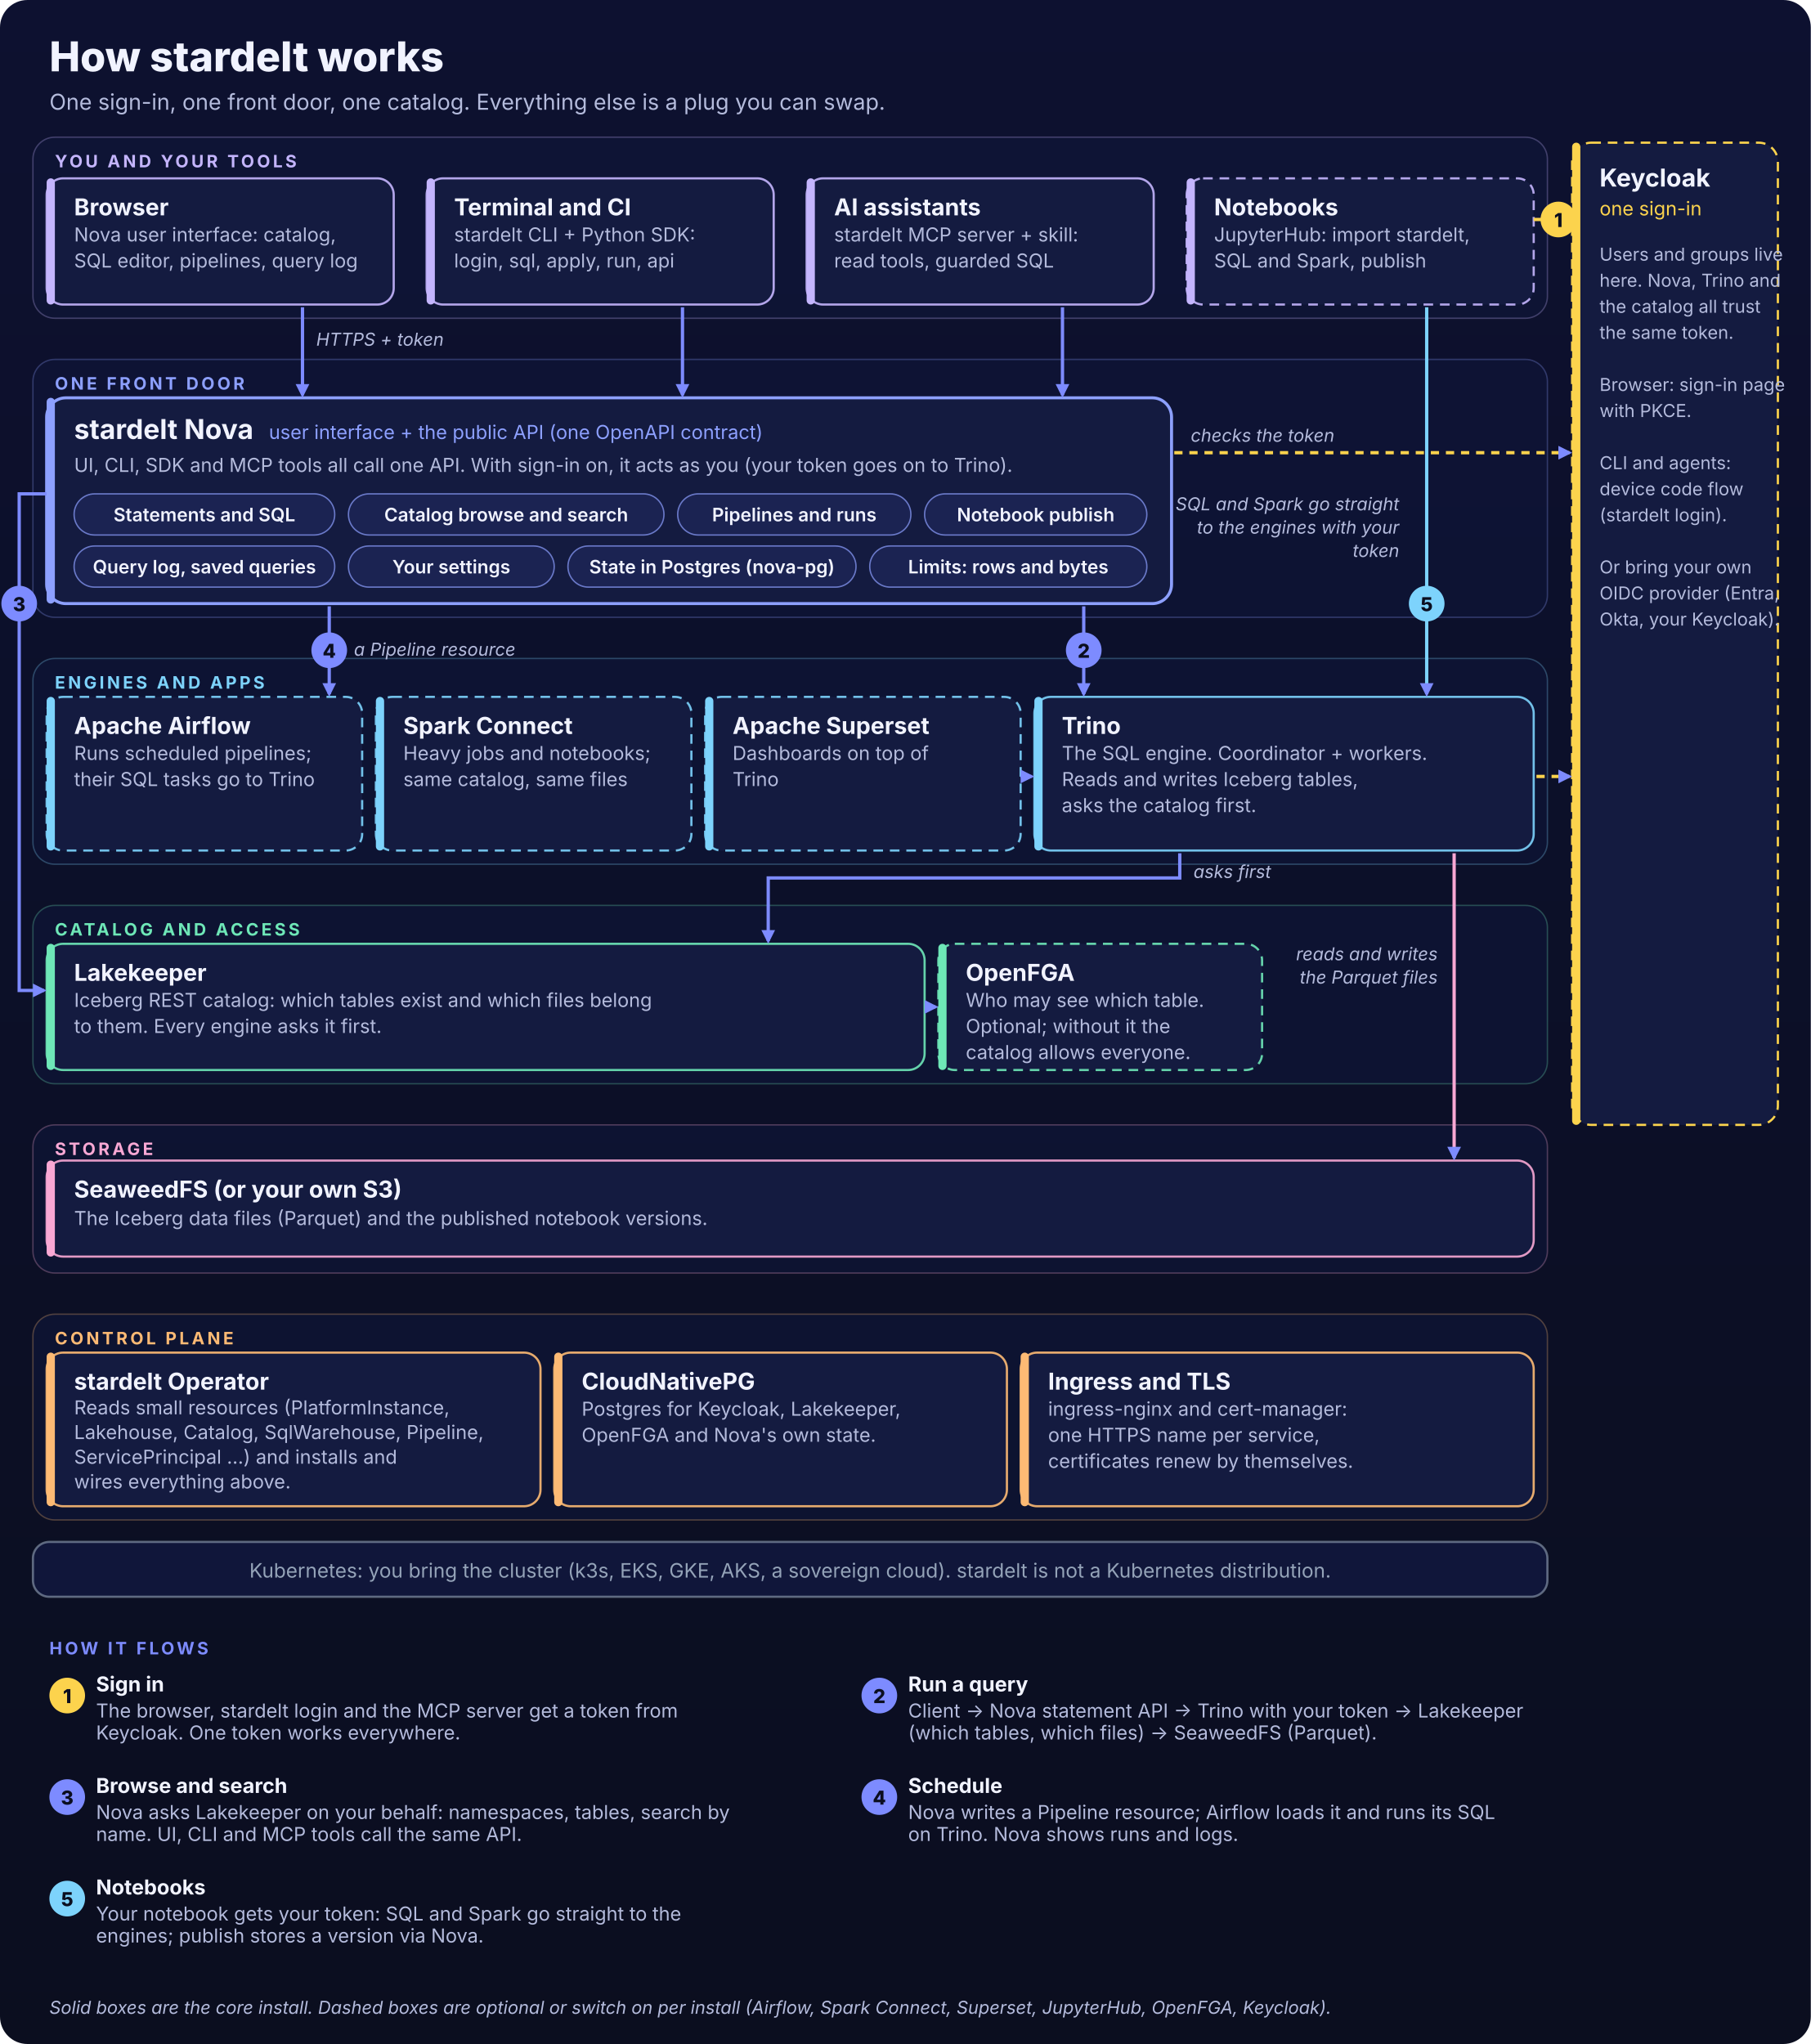
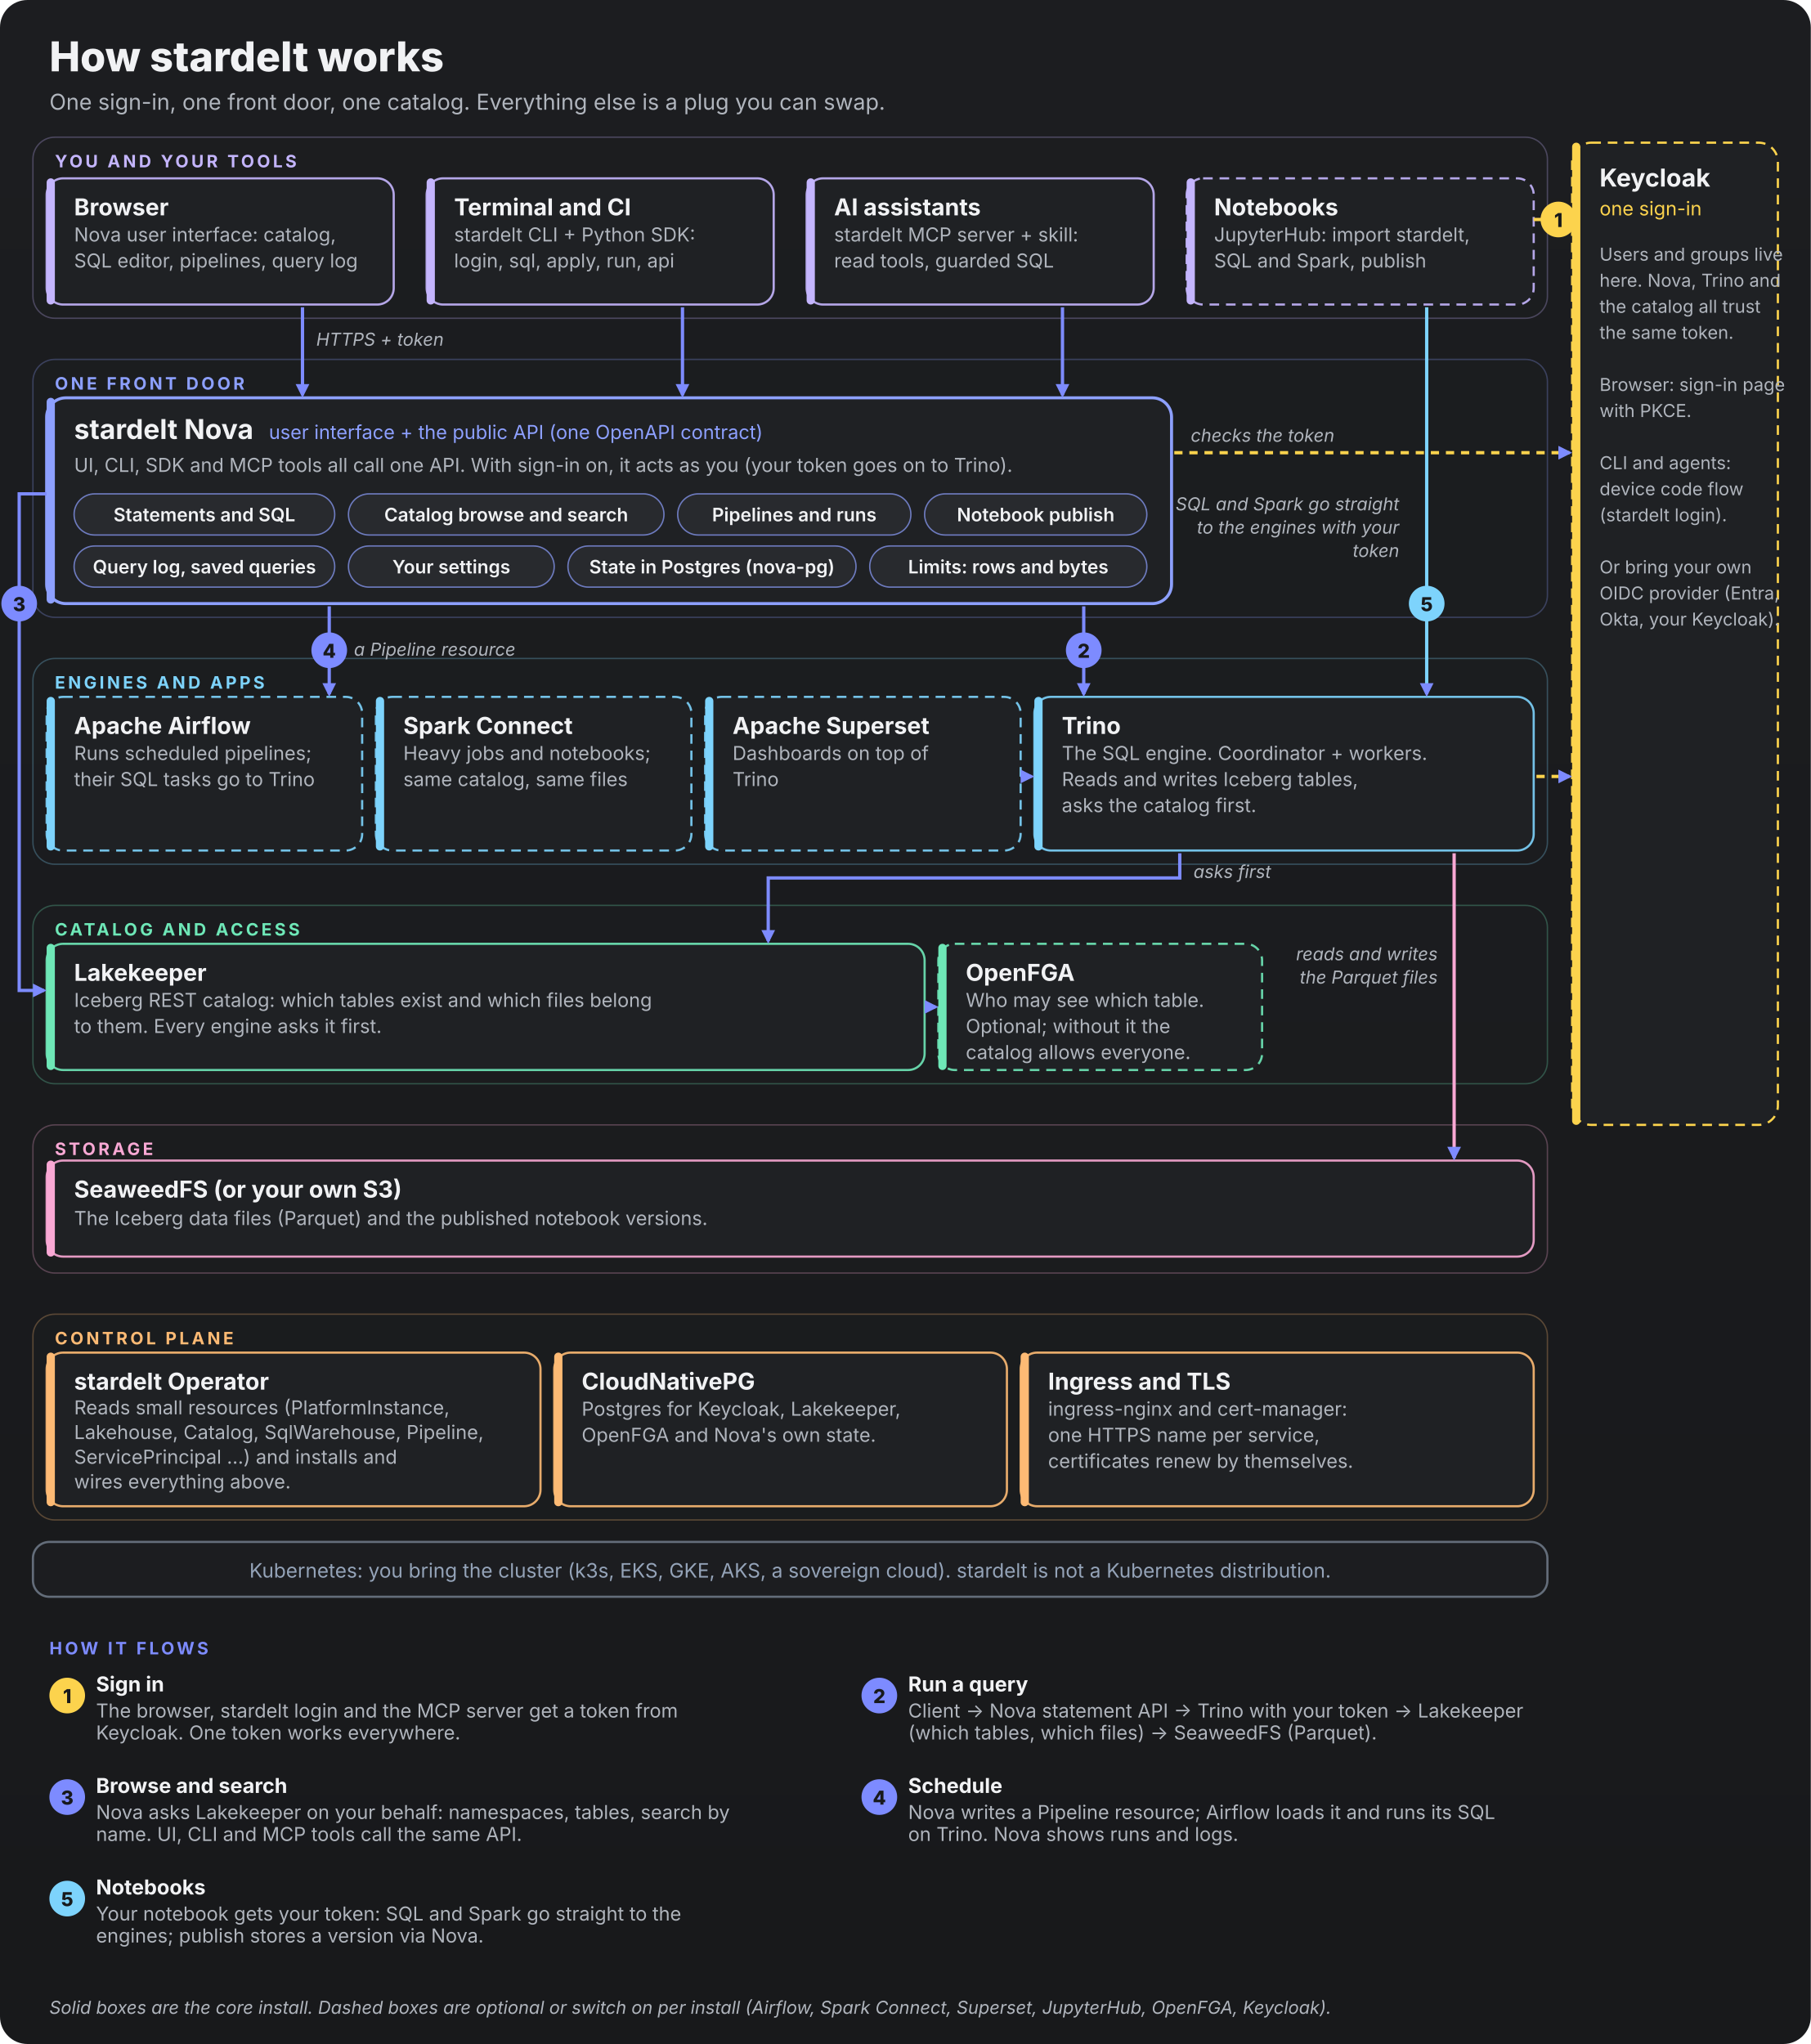
<svg xmlns="http://www.w3.org/2000/svg" viewBox="0 0 1320 1490" width="1320" height="1490" font-family="-apple-system, BlinkMacSystemFont, 'Segoe UI', Inter, Helvetica, Arial, sans-serif" role="img" aria-labelledby="title desc">
  <defs>
    <linearGradient id="bg" x1="0" y1="0" x2="0" y2="1">
-       <stop offset="0%" stop-color="#0d1130" />
-       <stop offset="100%" stop-color="#0b0e1f" />
+       <stop offset="0%" stop-color="#1c1d20" />
+       <stop offset="100%" stop-color="#18191b" />
    </linearGradient>
    <marker id="ah" markerWidth="10" markerHeight="10" refX="8" refY="5" orient="auto" markerUnits="userSpaceOnUse">
      <path d="M0,0 L10,5 L0,10 Z" fill="#7d8bff" />
    </marker>
  </defs>
  <style>
-   .t { fill: #f1f3ff; font-weight: 700; }
-   .d { fill: #b4bbdc; font-size: 14px; }
+   .t { fill: #f1f2f4; font-weight: 700; }
+   .d { fill: #b0b5bd; font-size: 14px; }
  .band { font-size: 12.5px; font-weight: 700; letter-spacing: 0.16em; }
-   .chip { fill: #f1f3ff; font-size: 13.5px; font-weight: 600; }
-   .lbl { fill: #b4bbdc; font-size: 13px; font-style: italic; }
-   .bn { fill: #0b0e1f; font-size: 14px; font-weight: 800; }
-   .h1 { fill: #f1f3ff; font-size: 30px; font-weight: 800; }
-   .h2 { fill: #b4bbdc; font-size: 16px; }
-   .fl { fill: #f1f3ff; font-size: 15px; font-weight: 700; }
-   .fd { fill: #b4bbdc; font-size: 14px; }
+   .chip { fill: #f1f2f4; font-size: 13.5px; font-weight: 600; }
+   .lbl { fill: #b0b5bd; font-size: 13px; font-style: italic; }
+   .bn { fill: #18191b; font-size: 14px; font-weight: 800; }
+   .h1 { fill: #f1f2f4; font-size: 30px; font-weight: 800; }
+   .h2 { fill: #b0b5bd; font-size: 16px; }
+   .fl { fill: #f1f2f4; font-size: 15px; font-weight: 700; }
+   .fd { fill: #b0b5bd; font-size: 14px; }
</style>
  <rect width="1320" height="1490" rx="20" fill="url(#bg)" />
  <text x="36" y="52" class="h1">How stardelt works</text>
  <text x="36" y="80" class="h2">One sign-in, one front door, one catalog. Everything else is a plug you can swap.</text>
-   <rect x="1146" y="104" width="150" height="716" rx="14" fill="#141b40" stroke="#fcd34d" stroke-width="1.6" stroke-dasharray="7 5" />
+   <rect x="1146" y="104" width="150" height="716" rx="14" fill="#1f2124" stroke="#fcd34d" stroke-width="1.6" stroke-dasharray="7 5" />
  <rect x="1146" y="104" width="6" height="716" rx="3" fill="#fcd34d" />
  <text x="1166" y="136" class="t" style="font-size:18px">Keycloak</text>
  <text x="1166" y="157" class="d" style="fill:#fcd34d">one sign-in</text>
  <text x="1166" y="190" class="d" style="font-size:13px">Users and groups live</text>
  <text x="1166" y="209" class="d" style="font-size:13px">here. Nova, Trino and</text>
  <text x="1166" y="228" class="d" style="font-size:13px">the catalog all trust</text>
  <text x="1166" y="247" class="d" style="font-size:13px">the same token.</text>
  <text x="1166" y="285" class="d" style="font-size:13px">Browser: sign-in page</text>
  <text x="1166" y="304" class="d" style="font-size:13px">with PKCE.</text>
  <text x="1166" y="342" class="d" style="font-size:13px">CLI and agents:</text>
  <text x="1166" y="361" class="d" style="font-size:13px">device code flow</text>
  <text x="1166" y="380" class="d" style="font-size:13px">(stardelt login).</text>
  <text x="1166" y="418" class="d" style="font-size:13px">Or bring your own</text>
  <text x="1166" y="437" class="d" style="font-size:13px">OIDC provider (Entra,</text>
  <text x="1166" y="456" class="d" style="font-size:13px">Okta, your Keycloak).</text>
-   <rect x="24" y="100" width="1104" height="132" rx="16" fill="#10163a" fill-opacity="0.55" stroke="#c4b5fd" stroke-opacity="0.28" />
+   <rect x="24" y="100" width="1104" height="132" rx="16" fill="#1c1d20" fill-opacity="0.55" stroke="#c4b5fd" stroke-opacity="0.28" />
  <text x="40" y="122" class="band" fill="#c4b5fd">YOU AND YOUR TOOLS</text>
-   <rect x="34" y="130" width="253" height="92" rx="12" fill="#141b40" stroke="#c4b5fd" stroke-opacity="0.9" stroke-width="1.6" />
+   <rect x="34" y="130" width="253" height="92" rx="12" fill="#1f2124" stroke="#c4b5fd" stroke-opacity="0.9" stroke-width="1.6" />
  <rect x="34" y="130" width="6" height="92" rx="3" fill="#c4b5fd" />
  <text x="54" y="157" class="t" style="font-size:17px">Browser</text>
  <text x="54" y="176" class="d">Nova user interface: catalog,</text>
  <text x="54" y="195" class="d">SQL editor, pipelines, query log</text>
-   <rect x="311" y="130" width="253" height="92" rx="12" fill="#141b40" stroke="#c4b5fd" stroke-opacity="0.9" stroke-width="1.6" />
+   <rect x="311" y="130" width="253" height="92" rx="12" fill="#1f2124" stroke="#c4b5fd" stroke-opacity="0.9" stroke-width="1.6" />
  <rect x="311" y="130" width="6" height="92" rx="3" fill="#c4b5fd" />
  <text x="331" y="157" class="t" style="font-size:17px">Terminal and CI</text>
  <text x="331" y="176" class="d">stardelt CLI + Python SDK:</text>
  <text x="331" y="195" class="d">login, sql, apply, run, api</text>
-   <rect x="588" y="130" width="253" height="92" rx="12" fill="#141b40" stroke="#c4b5fd" stroke-opacity="0.9" stroke-width="1.6" />
+   <rect x="588" y="130" width="253" height="92" rx="12" fill="#1f2124" stroke="#c4b5fd" stroke-opacity="0.9" stroke-width="1.6" />
  <rect x="588" y="130" width="6" height="92" rx="3" fill="#c4b5fd" />
  <text x="608" y="157" class="t" style="font-size:17px">AI assistants</text>
  <text x="608" y="176" class="d">stardelt MCP server + skill:</text>
  <text x="608" y="195" class="d">read tools, guarded SQL</text>
-   <rect x="865" y="130" width="253" height="92" rx="12" fill="#141b40" stroke="#c4b5fd" stroke-opacity="0.9" stroke-width="1.6" stroke-dasharray="7 5" />
+   <rect x="865" y="130" width="253" height="92" rx="12" fill="#1f2124" stroke="#c4b5fd" stroke-opacity="0.9" stroke-width="1.6" stroke-dasharray="7 5" />
  <rect x="865" y="130" width="6" height="92" rx="3" fill="#c4b5fd" />
  <text x="885" y="157" class="t" style="font-size:17px">Notebooks</text>
  <text x="885" y="176" class="d">JupyterHub: import stardelt,</text>
  <text x="885" y="195" class="d">SQL and Spark, publish</text>
-   <rect x="24" y="262" width="1104" height="188" rx="16" fill="#10163a" fill-opacity="0.55" stroke="#8da0ff" stroke-opacity="0.28" />
+   <rect x="24" y="262" width="1104" height="188" rx="16" fill="#1c1d20" fill-opacity="0.55" stroke="#8da0ff" stroke-opacity="0.28" />
  <text x="40" y="284" class="band" fill="#8da0ff">ONE FRONT DOOR</text>
-   <rect x="34" y="290" width="820" height="150" rx="14" fill="#141b40" stroke="#8da0ff" stroke-width="2.2" />
+   <rect x="34" y="290" width="820" height="150" rx="14" fill="#1f2124" stroke="#8da0ff" stroke-width="2.2" />
  <rect x="34" y="290" width="6" height="150" rx="3" fill="#8da0ff" />
  <text x="54" y="320" class="t" style="font-size:20px">stardelt Nova</text>
  <text x="196" y="320" class="d" style="fill:#8da0ff">user interface + the public API (one OpenAPI contract)</text>
  <text x="54" y="344" class="d">UI, CLI, SDK and MCP tools all call one API. With sign-in on, it acts as you (your token goes on to Trino).</text>
-   <rect x="54" y="360" width="190" height="30" rx="15" fill="#1b2352" stroke="#8da0ff" stroke-opacity="0.7" />
+   <rect x="54" y="360" width="190" height="30" rx="15" fill="#282a2e" stroke="#8da0ff" stroke-opacity="0.7" />
  <text x="149.0" y="380" class="chip" text-anchor="middle">Statements and SQL</text>
-   <rect x="254" y="360" width="230" height="30" rx="15" fill="#1b2352" stroke="#8da0ff" stroke-opacity="0.7" />
+   <rect x="254" y="360" width="230" height="30" rx="15" fill="#282a2e" stroke="#8da0ff" stroke-opacity="0.7" />
  <text x="369.0" y="380" class="chip" text-anchor="middle">Catalog browse and search</text>
-   <rect x="494" y="360" width="170" height="30" rx="15" fill="#1b2352" stroke="#8da0ff" stroke-opacity="0.7" />
+   <rect x="494" y="360" width="170" height="30" rx="15" fill="#282a2e" stroke="#8da0ff" stroke-opacity="0.7" />
  <text x="579.0" y="380" class="chip" text-anchor="middle">Pipelines and runs</text>
-   <rect x="674" y="360" width="162" height="30" rx="15" fill="#1b2352" stroke="#8da0ff" stroke-opacity="0.7" />
+   <rect x="674" y="360" width="162" height="30" rx="15" fill="#282a2e" stroke="#8da0ff" stroke-opacity="0.7" />
  <text x="755.0" y="380" class="chip" text-anchor="middle">Notebook publish</text>
-   <rect x="54" y="398" width="190" height="30" rx="15" fill="#1b2352" stroke="#8da0ff" stroke-opacity="0.7" />
+   <rect x="54" y="398" width="190" height="30" rx="15" fill="#282a2e" stroke="#8da0ff" stroke-opacity="0.7" />
  <text x="149.0" y="418" class="chip" text-anchor="middle">Query log, saved queries</text>
-   <rect x="254" y="398" width="150" height="30" rx="15" fill="#1b2352" stroke="#8da0ff" stroke-opacity="0.7" />
+   <rect x="254" y="398" width="150" height="30" rx="15" fill="#282a2e" stroke="#8da0ff" stroke-opacity="0.7" />
  <text x="329.0" y="418" class="chip" text-anchor="middle">Your settings</text>
-   <rect x="414" y="398" width="210" height="30" rx="15" fill="#1b2352" stroke="#8da0ff" stroke-opacity="0.7" />
+   <rect x="414" y="398" width="210" height="30" rx="15" fill="#282a2e" stroke="#8da0ff" stroke-opacity="0.7" />
  <text x="519.0" y="418" class="chip" text-anchor="middle">State in Postgres (nova-pg)</text>
-   <rect x="634" y="398" width="202" height="30" rx="15" fill="#1b2352" stroke="#8da0ff" stroke-opacity="0.7" />
+   <rect x="634" y="398" width="202" height="30" rx="15" fill="#282a2e" stroke="#8da0ff" stroke-opacity="0.7" />
  <text x="735.0" y="418" class="chip" text-anchor="middle">Limits: rows and bytes</text>
-   <rect x="24" y="480" width="1104" height="150" rx="16" fill="#10163a" fill-opacity="0.55" stroke="#7dd3fc" stroke-opacity="0.28" />
+   <rect x="24" y="480" width="1104" height="150" rx="16" fill="#1c1d20" fill-opacity="0.55" stroke="#7dd3fc" stroke-opacity="0.28" />
  <text x="40" y="502" class="band" fill="#7dd3fc">ENGINES AND APPS</text>
-   <rect x="34" y="508" width="230" height="112" rx="12" fill="#141b40" stroke="#7dd3fc" stroke-opacity="0.9" stroke-width="1.6" stroke-dasharray="7 5" />
+   <rect x="34" y="508" width="230" height="112" rx="12" fill="#1f2124" stroke="#7dd3fc" stroke-opacity="0.9" stroke-width="1.6" stroke-dasharray="7 5" />
  <rect x="34" y="508" width="6" height="112" rx="3" fill="#7dd3fc" />
  <text x="54" y="535" class="t" style="font-size:17px">Apache Airflow</text>
  <text x="54" y="554" class="d">Runs scheduled pipelines;</text>
  <text x="54" y="573" class="d">their SQL tasks go to Trino</text>
-   <rect x="274" y="508" width="230" height="112" rx="12" fill="#141b40" stroke="#7dd3fc" stroke-opacity="0.9" stroke-width="1.6" stroke-dasharray="7 5" />
+   <rect x="274" y="508" width="230" height="112" rx="12" fill="#1f2124" stroke="#7dd3fc" stroke-opacity="0.9" stroke-width="1.6" stroke-dasharray="7 5" />
  <rect x="274" y="508" width="6" height="112" rx="3" fill="#7dd3fc" />
  <text x="294" y="535" class="t" style="font-size:17px">Spark Connect</text>
  <text x="294" y="554" class="d">Heavy jobs and notebooks;</text>
  <text x="294" y="573" class="d">same catalog, same files</text>
-   <rect x="514" y="508" width="230" height="112" rx="12" fill="#141b40" stroke="#7dd3fc" stroke-opacity="0.9" stroke-width="1.6" stroke-dasharray="7 5" />
+   <rect x="514" y="508" width="230" height="112" rx="12" fill="#1f2124" stroke="#7dd3fc" stroke-opacity="0.9" stroke-width="1.6" stroke-dasharray="7 5" />
  <rect x="514" y="508" width="6" height="112" rx="3" fill="#7dd3fc" />
  <text x="534" y="535" class="t" style="font-size:17px">Apache Superset</text>
  <text x="534" y="554" class="d">Dashboards on top of</text>
  <text x="534" y="573" class="d">Trino</text>
-   <rect x="754" y="508" width="364" height="112" rx="12" fill="#141b40" stroke="#7dd3fc" stroke-opacity="0.9" stroke-width="1.6" />
+   <rect x="754" y="508" width="364" height="112" rx="12" fill="#1f2124" stroke="#7dd3fc" stroke-opacity="0.9" stroke-width="1.6" />
  <rect x="754" y="508" width="6" height="112" rx="3" fill="#7dd3fc" />
  <text x="774" y="535" class="t" style="font-size:17px">Trino</text>
  <text x="774" y="554" class="d">The SQL engine. Coordinator + workers.</text>
  <text x="774" y="573" class="d">Reads and writes Iceberg tables,</text>
  <text x="774" y="592" class="d">asks the catalog first.</text>
-   <rect x="24" y="660" width="1104" height="130" rx="16" fill="#10163a" fill-opacity="0.55" stroke="#6ee7b7" stroke-opacity="0.28" />
+   <rect x="24" y="660" width="1104" height="130" rx="16" fill="#1c1d20" fill-opacity="0.55" stroke="#6ee7b7" stroke-opacity="0.28" />
  <text x="40" y="682" class="band" fill="#6ee7b7">CATALOG AND ACCESS</text>
-   <rect x="34" y="688" width="640" height="92" rx="12" fill="#141b40" stroke="#6ee7b7" stroke-opacity="0.9" stroke-width="1.6" />
+   <rect x="34" y="688" width="640" height="92" rx="12" fill="#1f2124" stroke="#6ee7b7" stroke-opacity="0.9" stroke-width="1.6" />
  <rect x="34" y="688" width="6" height="92" rx="3" fill="#6ee7b7" />
  <text x="54" y="715" class="t" style="font-size:17px">Lakekeeper</text>
  <text x="54" y="734" class="d">Iceberg REST catalog: which tables exist and which files belong</text>
  <text x="54" y="753" class="d">to them. Every engine asks it first.</text>
-   <rect x="684" y="688" width="236" height="92" rx="12" fill="#141b40" stroke="#6ee7b7" stroke-opacity="0.9" stroke-width="1.6" stroke-dasharray="7 5" />
+   <rect x="684" y="688" width="236" height="92" rx="12" fill="#1f2124" stroke="#6ee7b7" stroke-opacity="0.9" stroke-width="1.6" stroke-dasharray="7 5" />
  <rect x="684" y="688" width="6" height="92" rx="3" fill="#6ee7b7" />
  <text x="704" y="715" class="t" style="font-size:17px">OpenFGA</text>
  <text x="704" y="734" class="d">Who may see which table.</text>
  <text x="704" y="753" class="d">Optional; without it the</text>
  <text x="704" y="772" class="d">catalog allows everyone.</text>
-   <rect x="24" y="820" width="1104" height="108" rx="16" fill="#10163a" fill-opacity="0.55" stroke="#f9a8d4" stroke-opacity="0.28" />
+   <rect x="24" y="820" width="1104" height="108" rx="16" fill="#1c1d20" fill-opacity="0.55" stroke="#f9a8d4" stroke-opacity="0.28" />
  <text x="40" y="842" class="band" fill="#f9a8d4">STORAGE</text>
-   <rect x="34" y="846" width="1084" height="70" rx="12" fill="#141b40" stroke="#f9a8d4" stroke-opacity="0.9" stroke-width="1.6" />
+   <rect x="34" y="846" width="1084" height="70" rx="12" fill="#1f2124" stroke="#f9a8d4" stroke-opacity="0.9" stroke-width="1.6" />
  <rect x="34" y="846" width="6" height="70" rx="3" fill="#f9a8d4" />
  <text x="54" y="873" class="t" style="font-size:17px">SeaweedFS (or your own S3)</text>
  <text x="54" y="893" class="d">The Iceberg data files (Parquet) and the published notebook versions.</text>
-   <rect x="24" y="958" width="1104" height="150" rx="16" fill="#10163a" fill-opacity="0.55" stroke="#fdba74" stroke-opacity="0.28" />
+   <rect x="24" y="958" width="1104" height="150" rx="16" fill="#1c1d20" fill-opacity="0.55" stroke="#fdba74" stroke-opacity="0.28" />
  <text x="40" y="980" class="band" fill="#fdba74">CONTROL PLANE</text>
-   <rect x="34" y="986" width="360" height="112" rx="12" fill="#141b40" stroke="#fdba74" stroke-opacity="0.9" stroke-width="1.6" />
+   <rect x="34" y="986" width="360" height="112" rx="12" fill="#1f2124" stroke="#fdba74" stroke-opacity="0.9" stroke-width="1.6" />
  <rect x="34" y="986" width="6" height="112" rx="3" fill="#fdba74" />
  <text x="54" y="1013" class="t" style="font-size:17px">stardelt Operator</text>
  <text x="54" y="1031" class="d">Reads small resources (PlatformInstance,</text>
  <text x="54" y="1049" class="d">Lakehouse, Catalog, SqlWarehouse, Pipeline,</text>
  <text x="54" y="1067" class="d">ServicePrincipal ...) and installs and</text>
  <text x="54" y="1085" class="d">wires everything above.</text>
-   <rect x="404" y="986" width="330" height="112" rx="12" fill="#141b40" stroke="#fdba74" stroke-opacity="0.9" stroke-width="1.6" />
+   <rect x="404" y="986" width="330" height="112" rx="12" fill="#1f2124" stroke="#fdba74" stroke-opacity="0.9" stroke-width="1.6" />
  <rect x="404" y="986" width="6" height="112" rx="3" fill="#fdba74" />
  <text x="424" y="1013" class="t" style="font-size:17px">CloudNativePG</text>
  <text x="424" y="1032" class="d">Postgres for Keycloak, Lakekeeper,</text>
  <text x="424" y="1051" class="d">OpenFGA and Nova's own state.</text>
-   <rect x="744" y="986" width="374" height="112" rx="12" fill="#141b40" stroke="#fdba74" stroke-opacity="0.9" stroke-width="1.6" />
+   <rect x="744" y="986" width="374" height="112" rx="12" fill="#1f2124" stroke="#fdba74" stroke-opacity="0.9" stroke-width="1.6" />
  <rect x="744" y="986" width="6" height="112" rx="3" fill="#fdba74" />
  <text x="764" y="1013" class="t" style="font-size:17px">Ingress and TLS</text>
  <text x="764" y="1032" class="d">ingress-nginx and cert-manager:</text>
  <text x="764" y="1051" class="d">one HTTPS name per service,</text>
  <text x="764" y="1070" class="d">certificates renew by themselves.</text>
-   <rect x="24" y="1124" width="1104" height="40" rx="12" fill="#10163a" stroke="#94a3b8" stroke-opacity="0.6" stroke-width="1.6" />
+   <rect x="24" y="1124" width="1104" height="40" rx="12" fill="#1c1d20" stroke="#94a3b8" stroke-opacity="0.6" stroke-width="1.6" />
  <text x="576" y="1150" class="d" text-anchor="middle" style="fill:#94a3b8;font-size:14.5px">Kubernetes: you bring the cluster (k3s, EKS, GKE, AKS, a sovereign cloud). stardelt is not a Kubernetes distribution.</text>
  <path d="M220.5,224 L220.5,288" fill="none" stroke="#7d8bff" stroke-width="2.4" marker-end="url(#ah)" />
  <path d="M497.5,224 L497.5,288" fill="none" stroke="#7d8bff" stroke-width="2.4" marker-end="url(#ah)" />
  <path d="M774.5,224 L774.5,288" fill="none" stroke="#7d8bff" stroke-width="2.4" marker-end="url(#ah)" />
  <text x="230.5" y="252" class="lbl" text-anchor="start">HTTPS + token</text>
  <path d="M1040,224 L1040,506" fill="none" stroke="#7dd3fc" stroke-width="2.4" marker-end="url(#ah)" />
  <circle cx="1040" cy="440" r="13" fill="#7dd3fc" />
  <text x="1040" y="445.5" class="bn" text-anchor="middle">5</text>
  <text x="1020" y="372" class="lbl" text-anchor="end">SQL and Spark go straight</text>
  <text x="1020" y="389" class="lbl" text-anchor="end">to the engines with your</text>
  <text x="1020" y="406" class="lbl" text-anchor="end">token</text>
  <path d="M1118,160 L1144,160" fill="none" stroke="#fcd34d" stroke-width="2.4" marker-end="url(#ah)" />
  <circle cx="1136" cy="160" r="13" fill="#fcd34d" />
  <text x="1136" y="165.5" class="bn" text-anchor="middle">1</text>
  <path d="M856,330 L1144,330" fill="none" stroke="#fcd34d" stroke-width="2.4" stroke-dasharray="6 5" marker-end="url(#ah)" />
  <text x="868" y="322" class="lbl" text-anchor="start">checks the token</text>
  <path d="M1120,566 L1144,566" fill="none" stroke="#fcd34d" stroke-width="2.4" stroke-dasharray="6 5" marker-end="url(#ah)" />
  <path d="M790,442 L790,506" fill="none" stroke="#7d8bff" stroke-width="2.4" marker-end="url(#ah)" />
  <circle cx="790" cy="474" r="13" fill="#7d8bff" />
  <text x="790" y="479.5" class="bn" text-anchor="middle">2</text>
  <path d="M240,442 L240,506" fill="none" stroke="#7d8bff" stroke-width="2.4" marker-end="url(#ah)" />
  <circle cx="240" cy="474" r="13" fill="#7d8bff" />
  <text x="240" y="479.5" class="bn" text-anchor="middle">4</text>
  <text x="258" y="478" class="lbl" text-anchor="start">a Pipeline resource</text>
  <path d="M744,566 L752,566" fill="none" stroke="#7d8bff" stroke-width="2.2" marker-end="url(#ah)" />
  <path d="M34,360 L14,360 L14,722 L32,722" fill="none" stroke="#7d8bff" stroke-width="2.4" marker-end="url(#ah)" />
  <circle cx="14" cy="440" r="13" fill="#7d8bff" />
  <text x="14" y="445.5" class="bn" text-anchor="middle">3</text>
  <path d="M860,622 L860,640 L560,640 L560,686" fill="none" stroke="#7d8bff" stroke-width="2.4" marker-end="url(#ah)" />
  <text x="870" y="640" class="lbl" text-anchor="start">asks first</text>
  <path d="M676,734 L682,734" fill="none" stroke="#7d8bff" stroke-width="2.2" marker-end="url(#ah)" />
  <path d="M1060,622 L1060,844" fill="none" stroke="#f9a8d4" stroke-width="2.4" marker-end="url(#ah)" />
  <text x="1048" y="700" class="lbl" text-anchor="end">reads and writes</text>
  <text x="1048" y="717" class="lbl" text-anchor="end">the Parquet files</text>
  <text x="36" y="1206" class="band" fill="#7d8bff">HOW IT FLOWS</text>
  <circle cx="49" cy="1236" r="13" fill="#fcd34d" />
  <text x="49" y="1241.5" class="bn" text-anchor="middle">1</text>
  <text x="70" y="1233" class="fl">Sign in</text>
  <text x="70" y="1252" class="fd">The browser, stardelt login and the MCP server get a token from</text>
  <text x="70" y="1268" class="fd">Keycloak. One token works everywhere.</text>
  <circle cx="641" cy="1236" r="13" fill="#7d8bff" />
  <text x="641" y="1241.5" class="bn" text-anchor="middle">2</text>
  <text x="662" y="1233" class="fl">Run a query</text>
  <text x="662" y="1252" class="fd">Client → Nova statement API → Trino with your token → Lakekeeper</text>
  <text x="662" y="1268" class="fd">(which tables, which files) → SeaweedFS (Parquet).</text>
  <circle cx="49" cy="1310" r="13" fill="#7d8bff" />
  <text x="49" y="1315.5" class="bn" text-anchor="middle">3</text>
  <text x="70" y="1307" class="fl">Browse and search</text>
  <text x="70" y="1326" class="fd">Nova asks Lakekeeper on your behalf: namespaces, tables, search by</text>
  <text x="70" y="1342" class="fd">name. UI, CLI and MCP tools call the same API.</text>
  <circle cx="641" cy="1310" r="13" fill="#7d8bff" />
  <text x="641" y="1315.5" class="bn" text-anchor="middle">4</text>
  <text x="662" y="1307" class="fl">Schedule</text>
  <text x="662" y="1326" class="fd">Nova writes a Pipeline resource; Airflow loads it and runs its SQL</text>
  <text x="662" y="1342" class="fd">on Trino. Nova shows runs and logs.</text>
  <circle cx="49" cy="1384" r="13" fill="#7dd3fc" />
  <text x="49" y="1389.5" class="bn" text-anchor="middle">5</text>
  <text x="70" y="1381" class="fl">Notebooks</text>
  <text x="70" y="1400" class="fd">Your notebook gets your token: SQL and Spark go straight to the</text>
  <text x="70" y="1416" class="fd">engines; publish stores a version via Nova.</text>
  <text x="36" y="1468" class="lbl">Solid boxes are the core install. Dashed boxes are optional or switch on per install (Airflow, Spark Connect, Superset, JupyterHub, OpenFGA, Keycloak).</text>
</svg>
